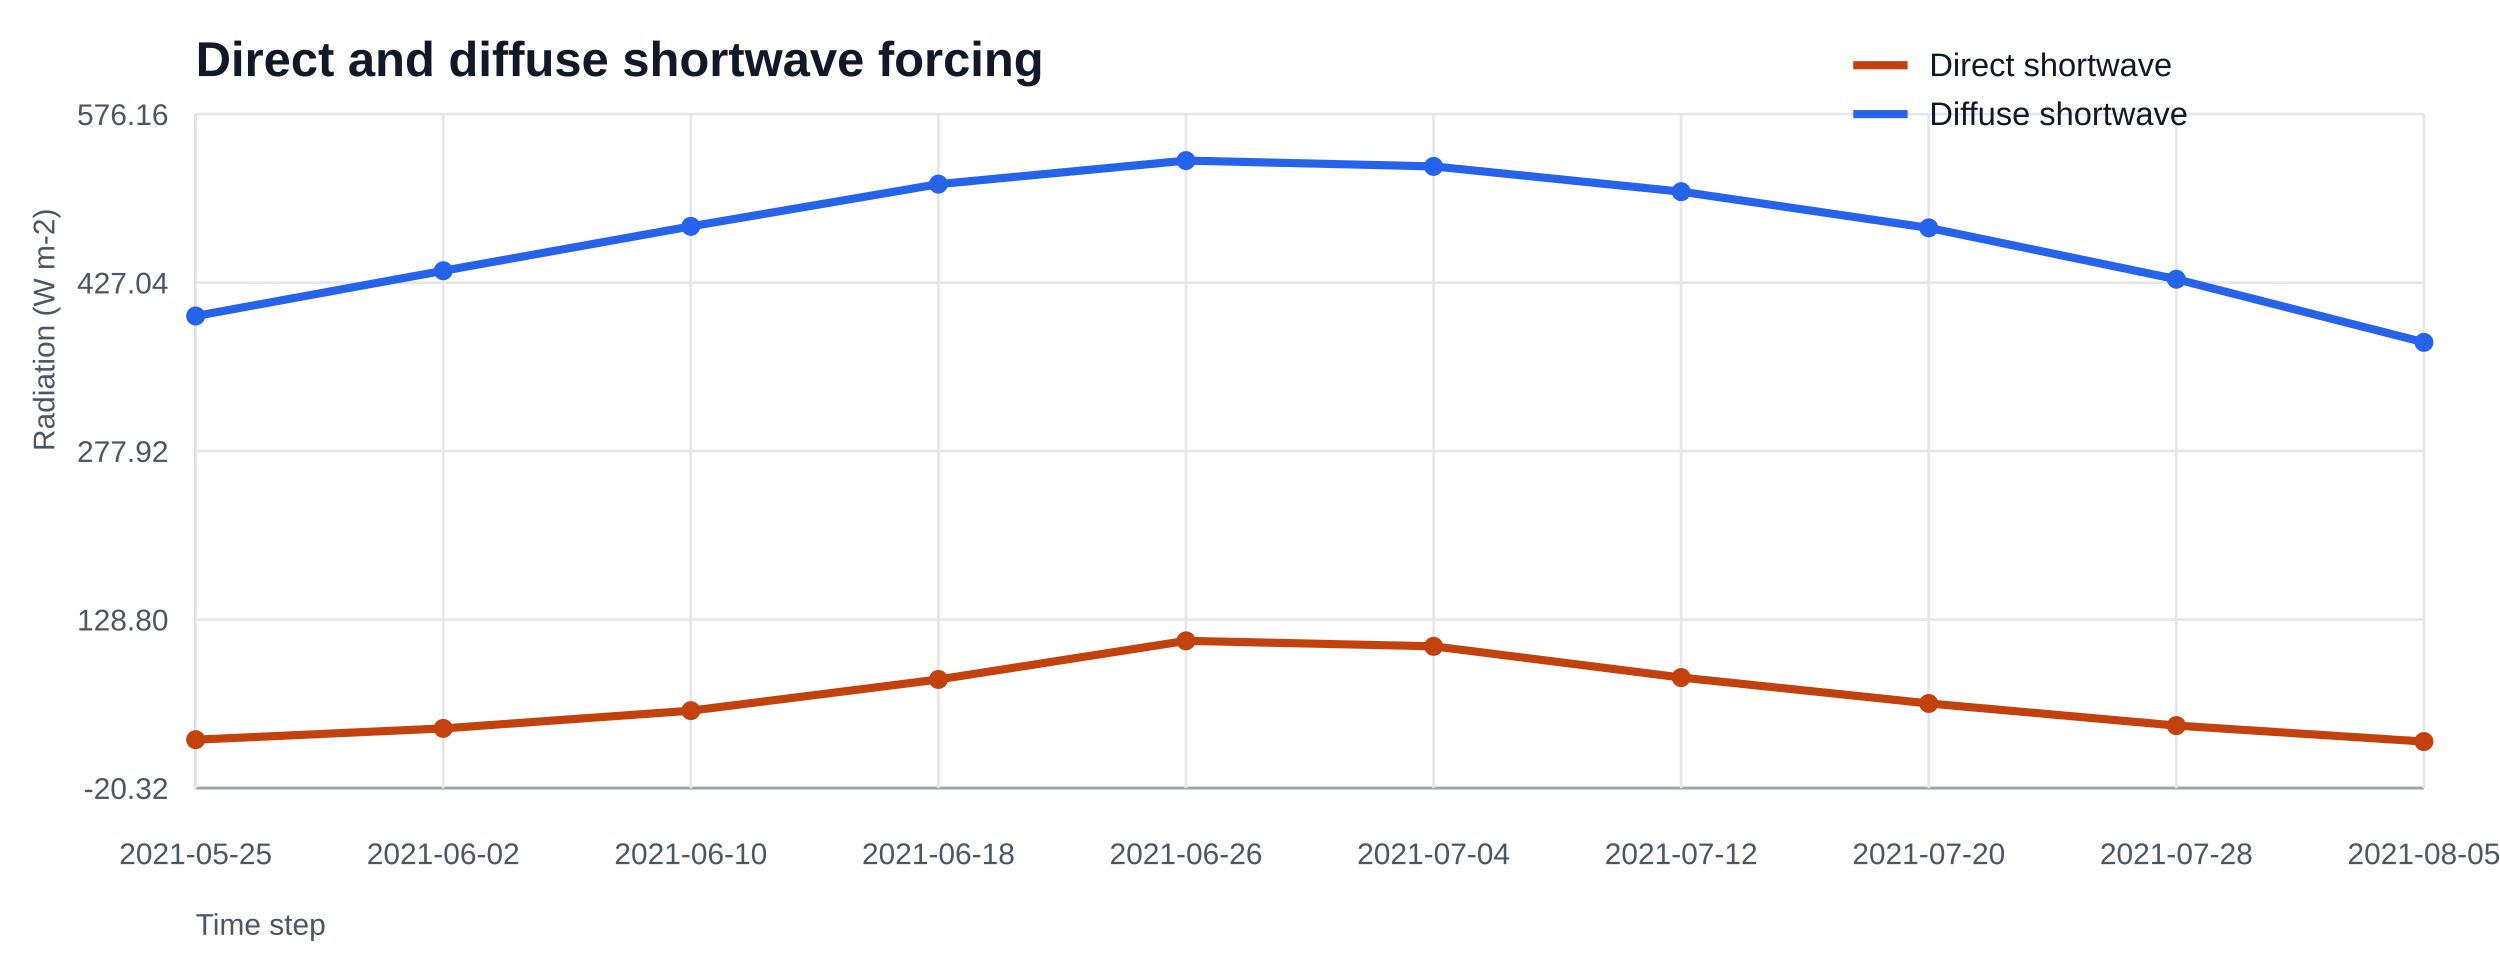
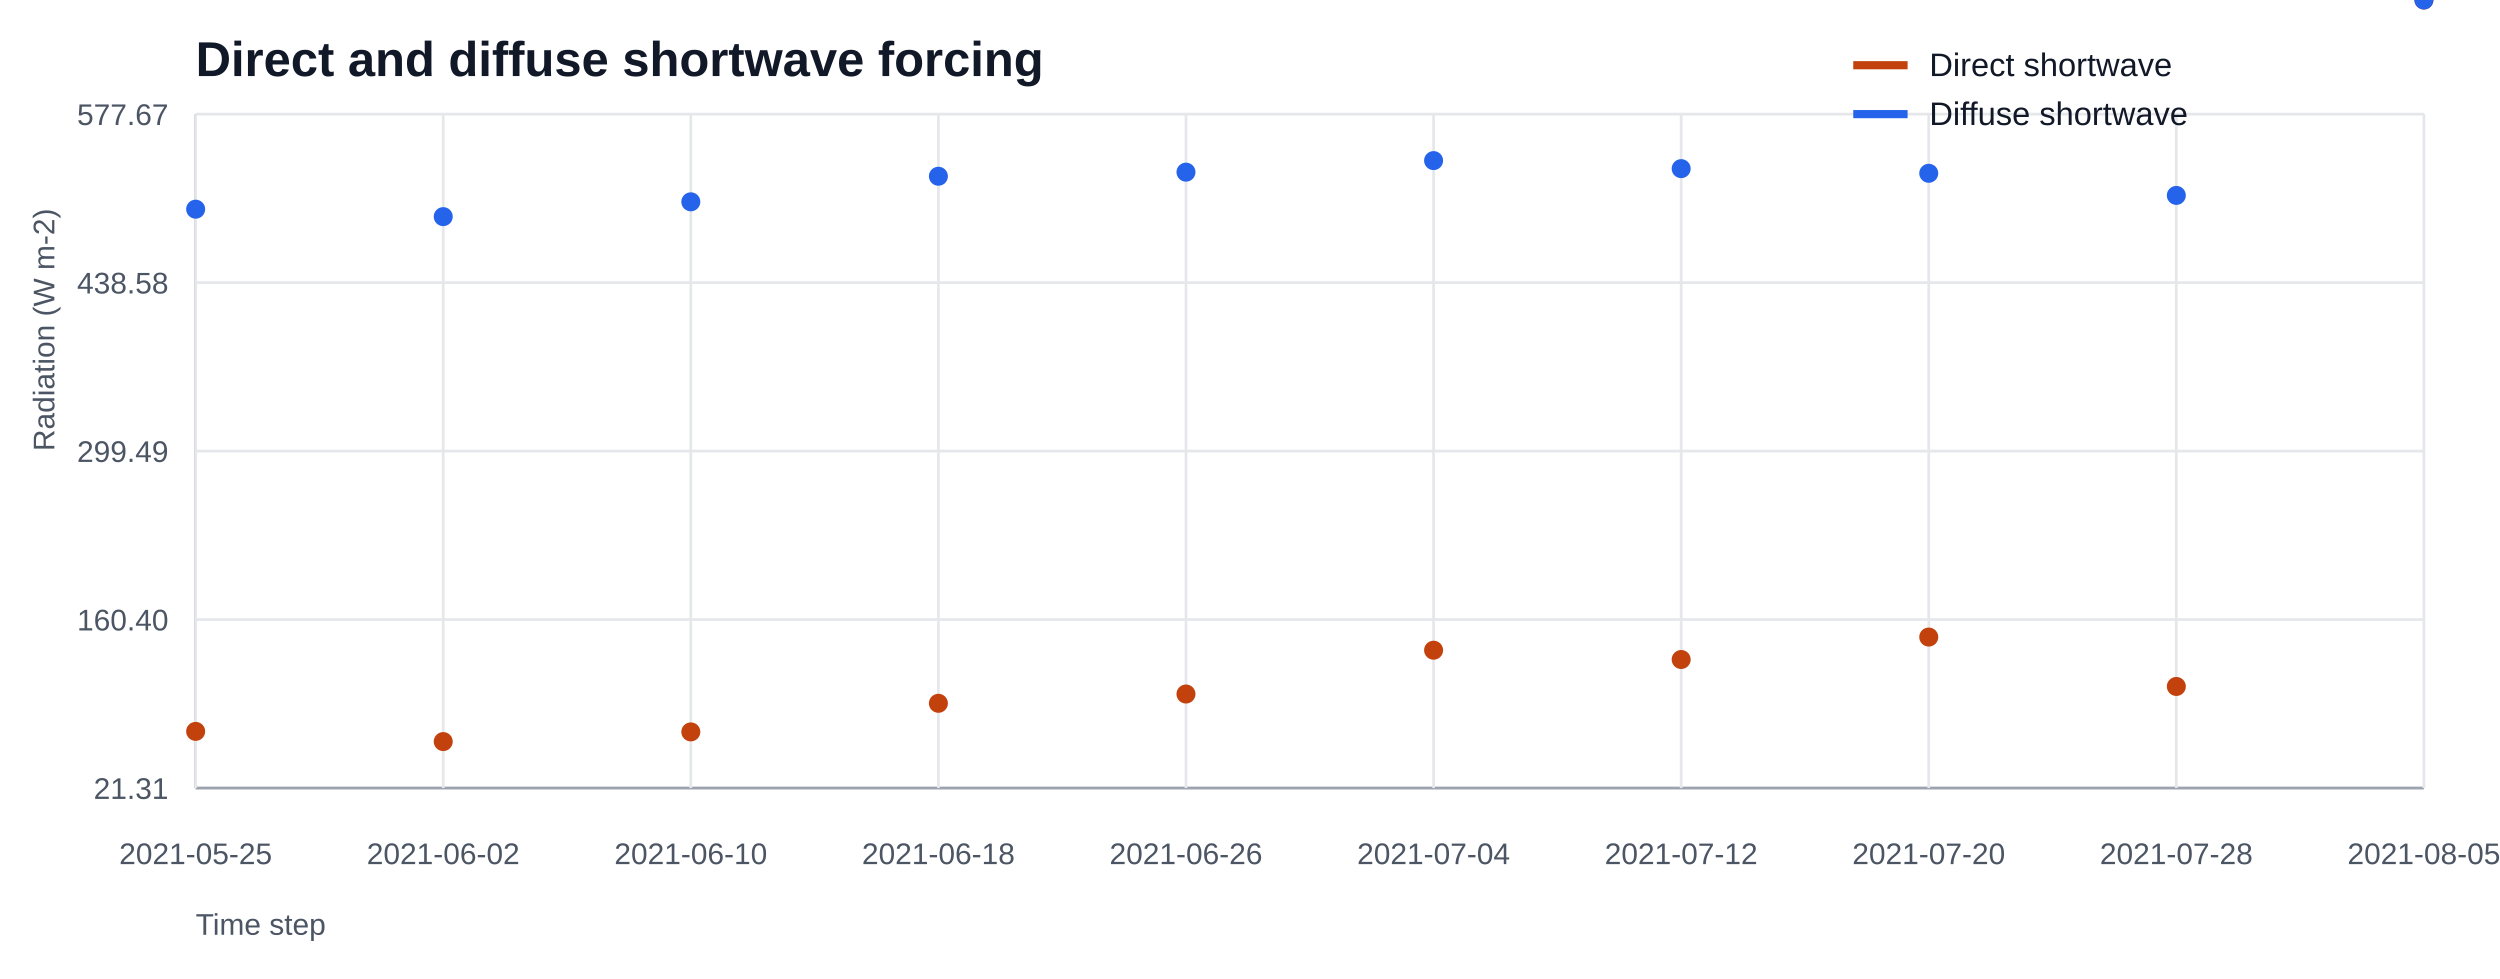
<svg xmlns="http://www.w3.org/2000/svg" width="920" height="360" viewBox="0 0 920 360">
  <style>text{font-family:Arial,sans-serif;fill:#111827;}.axis{stroke:#9ca3af;stroke-width:1;}.grid{stroke:#e5e7eb;stroke-width:1;}.legend{font-size:12px;}.tick{font-size:11px;fill:#4b5563;}.title{font-size:18px;font-weight:700;}</style>
  <text class="title" x="72" y="28">Direct and diffuse shortwave forcing</text>
  <text class="tick" x="72" y="344">Time step</text>
  <text class="tick" transform="translate(20 166.0) rotate(-90)">Radiation (W m-2)</text>
  <line class="grid" x1="72" y1="290.00" x2="892" y2="290.00" />
-   <text class="tick" x="62" y="294.00" text-anchor="end">-20.32</text>
+   <text class="tick" x="62" y="294.00" text-anchor="end">21.31</text>
  <line class="grid" x1="72" y1="228.00" x2="892" y2="228.00" />
-   <text class="tick" x="62" y="232.00" text-anchor="end">128.80</text>
+   <text class="tick" x="62" y="232.00" text-anchor="end">160.40</text>
  <line class="grid" x1="72" y1="166.00" x2="892" y2="166.00" />
-   <text class="tick" x="62" y="170.00" text-anchor="end">277.92</text>
+   <text class="tick" x="62" y="170.00" text-anchor="end">299.49</text>
  <line class="grid" x1="72" y1="104.00" x2="892" y2="104.00" />
-   <text class="tick" x="62" y="108.00" text-anchor="end">427.04</text>
+   <text class="tick" x="62" y="108.00" text-anchor="end">438.58</text>
  <line class="grid" x1="72" y1="42.00" x2="892" y2="42.00" />
-   <text class="tick" x="62" y="46.00" text-anchor="end">576.16</text>
+   <text class="tick" x="62" y="46.00" text-anchor="end">577.67</text>
  <line class="axis" x1="72" y1="42" x2="72" y2="290" />
  <line class="axis" x1="72" y1="290" x2="892" y2="290" />
  <line class="grid" x1="72.00" y1="42" x2="72.00" y2="290" />
  <text class="tick" x="72.00" y="318" text-anchor="middle">2021-05-25</text>
  <line class="grid" x1="163.11" y1="42" x2="163.11" y2="290" />
  <text class="tick" x="163.11" y="318" text-anchor="middle">2021-06-02</text>
  <line class="grid" x1="254.22" y1="42" x2="254.22" y2="290" />
  <text class="tick" x="254.22" y="318" text-anchor="middle">2021-06-10</text>
  <line class="grid" x1="345.33" y1="42" x2="345.33" y2="290" />
  <text class="tick" x="345.33" y="318" text-anchor="middle">2021-06-18</text>
  <line class="grid" x1="436.44" y1="42" x2="436.44" y2="290" />
  <text class="tick" x="436.44" y="318" text-anchor="middle">2021-06-26</text>
  <line class="grid" x1="527.56" y1="42" x2="527.56" y2="290" />
  <text class="tick" x="527.56" y="318" text-anchor="middle">2021-07-04</text>
  <line class="grid" x1="618.67" y1="42" x2="618.67" y2="290" />
  <text class="tick" x="618.67" y="318" text-anchor="middle">2021-07-12</text>
  <line class="grid" x1="709.78" y1="42" x2="709.78" y2="290" />
  <text class="tick" x="709.78" y="318" text-anchor="middle">2021-07-20</text>
  <line class="grid" x1="800.89" y1="42" x2="800.89" y2="290" />
  <text class="tick" x="800.89" y="318" text-anchor="middle">2021-07-28</text>
  <line class="grid" x1="892.00" y1="42" x2="892.00" y2="290" />
  <text class="tick" x="892.00" y="318" text-anchor="middle">2021-08-05</text>
-   <polyline fill="none" stroke="#c2410c" stroke-width="3" points="72.00,272.20 163.11,268.05 254.22,261.52 345.33,250.04 436.44,235.83 527.56,237.85 618.67,249.34 709.78,258.88 800.89,267.02 892.00,272.90" />
-   <circle cx="72.00" cy="272.20" r="3.5" fill="#c2410c" />
-   <circle cx="163.11" cy="268.05" r="3.5" fill="#c2410c" />
-   <circle cx="254.22" cy="261.52" r="3.5" fill="#c2410c" />
-   <circle cx="345.33" cy="250.04" r="3.5" fill="#c2410c" />
-   <circle cx="436.44" cy="235.83" r="3.5" fill="#c2410c" />
-   <circle cx="527.56" cy="237.85" r="3.5" fill="#c2410c" />
-   <circle cx="618.67" cy="249.34" r="3.5" fill="#c2410c" />
-   <circle cx="709.78" cy="258.88" r="3.5" fill="#c2410c" />
-   <circle cx="800.89" cy="267.02" r="3.5" fill="#c2410c" />
-   <circle cx="892.00" cy="272.90" r="3.5" fill="#c2410c" />
+   <polyline fill="none" stroke="#c2410c" stroke-width="3" points="72.00,269.15 163.11,272.90 254.22,269.34 345.33,258.82 436.44,255.40 527.56,239.28 618.67,242.70 709.78,234.44 800.89,252.62 892.00,nan" />
+   <circle cx="72.00" cy="269.15" r="3.5" fill="#c2410c" />
+   <circle cx="163.11" cy="272.90" r="3.5" fill="#c2410c" />
+   <circle cx="254.22" cy="269.34" r="3.5" fill="#c2410c" />
+   <circle cx="345.33" cy="258.82" r="3.5" fill="#c2410c" />
+   <circle cx="436.44" cy="255.40" r="3.5" fill="#c2410c" />
+   <circle cx="527.56" cy="239.28" r="3.5" fill="#c2410c" />
+   <circle cx="618.67" cy="242.70" r="3.5" fill="#c2410c" />
+   <circle cx="709.78" cy="234.44" r="3.5" fill="#c2410c" />
+   <circle cx="800.89" cy="252.62" r="3.5" fill="#c2410c" />
+   <circle cx="892.00" cy="nan" r="3.5" fill="#c2410c" />
  <line x1="682" y1="24" x2="702" y2="24" stroke="#c2410c" stroke-width="3" />
  <text class="legend" x="710" y="28">Direct shortwave</text>
-   <polyline fill="none" stroke="#2563eb" stroke-width="3" points="72.00,116.28 163.11,99.64 254.22,83.30 345.33,67.76 436.44,59.10 527.56,61.24 618.67,70.54 709.78,83.86 800.89,102.75 892.00,125.98" />
-   <circle cx="72.00" cy="116.28" r="3.5" fill="#2563eb" />
-   <circle cx="163.11" cy="99.64" r="3.5" fill="#2563eb" />
-   <circle cx="254.22" cy="83.30" r="3.5" fill="#2563eb" />
-   <circle cx="345.33" cy="67.76" r="3.5" fill="#2563eb" />
-   <circle cx="436.44" cy="59.10" r="3.5" fill="#2563eb" />
-   <circle cx="527.56" cy="61.24" r="3.5" fill="#2563eb" />
-   <circle cx="618.67" cy="70.54" r="3.5" fill="#2563eb" />
-   <circle cx="709.78" cy="83.86" r="3.5" fill="#2563eb" />
-   <circle cx="800.89" cy="102.75" r="3.5" fill="#2563eb" />
-   <circle cx="892.00" cy="125.98" r="3.5" fill="#2563eb" />
+   <polyline fill="none" stroke="#2563eb" stroke-width="3" points="72.00,76.98 163.11,79.72 254.22,74.27 345.33,64.86 436.44,63.35 527.56,59.10 618.67,62.06 709.78,63.77 800.89,71.91 892.00,nan" />
+   <circle cx="72.00" cy="76.98" r="3.5" fill="#2563eb" />
+   <circle cx="163.11" cy="79.72" r="3.5" fill="#2563eb" />
+   <circle cx="254.22" cy="74.27" r="3.5" fill="#2563eb" />
+   <circle cx="345.33" cy="64.86" r="3.5" fill="#2563eb" />
+   <circle cx="436.44" cy="63.35" r="3.5" fill="#2563eb" />
+   <circle cx="527.56" cy="59.10" r="3.5" fill="#2563eb" />
+   <circle cx="618.67" cy="62.06" r="3.5" fill="#2563eb" />
+   <circle cx="709.78" cy="63.77" r="3.5" fill="#2563eb" />
+   <circle cx="800.89" cy="71.91" r="3.5" fill="#2563eb" />
+   <circle cx="892.00" cy="nan" r="3.5" fill="#2563eb" />
  <line x1="682" y1="42" x2="702" y2="42" stroke="#2563eb" stroke-width="3" />
  <text class="legend" x="710" y="46">Diffuse shortwave</text>
</svg>
